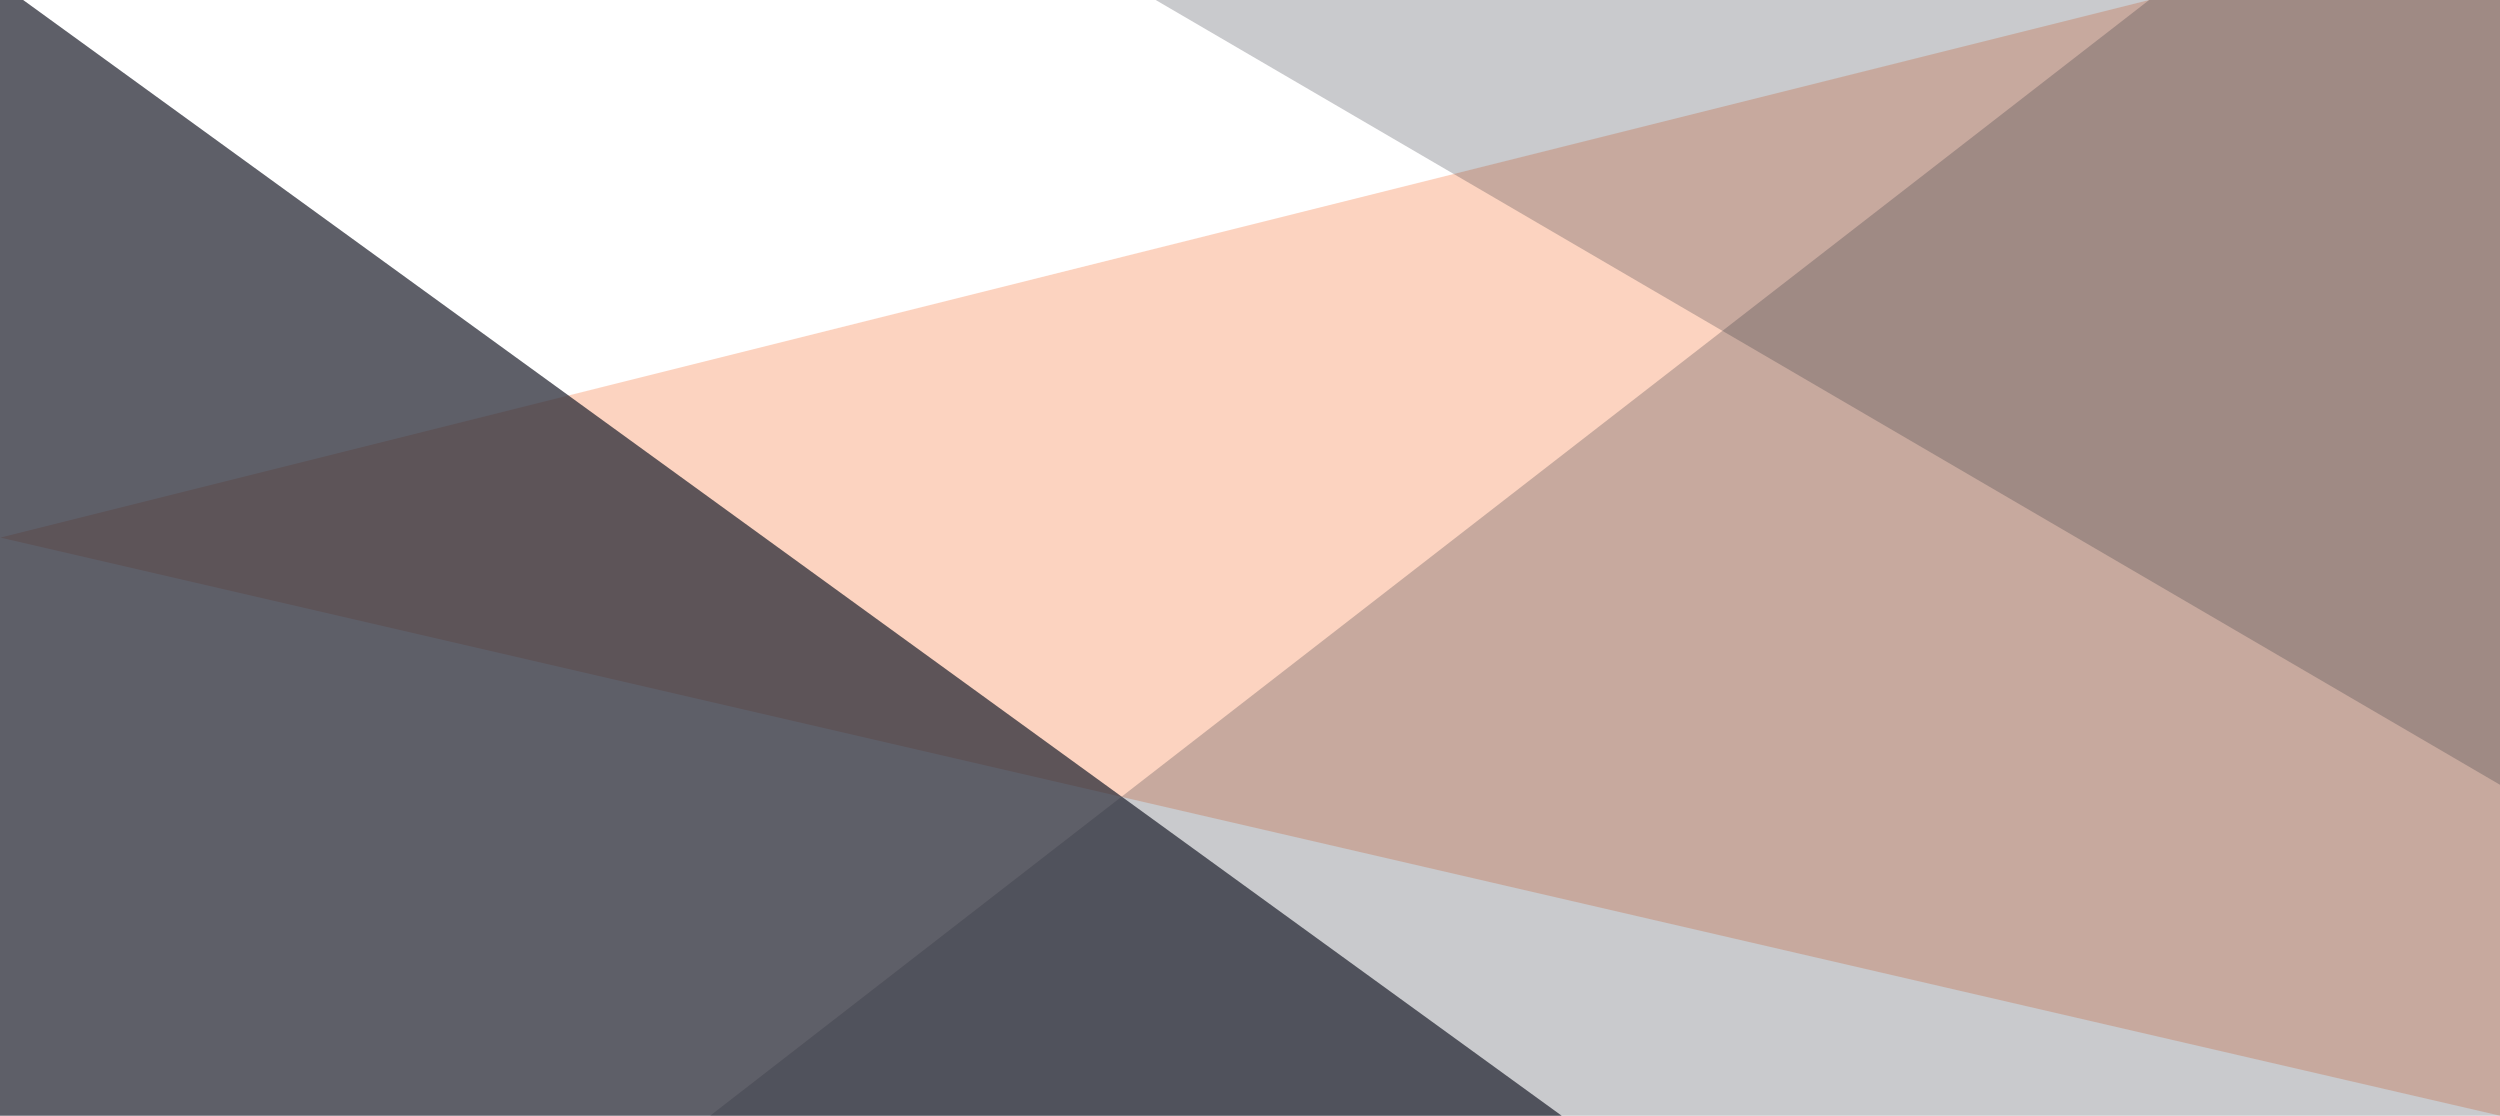
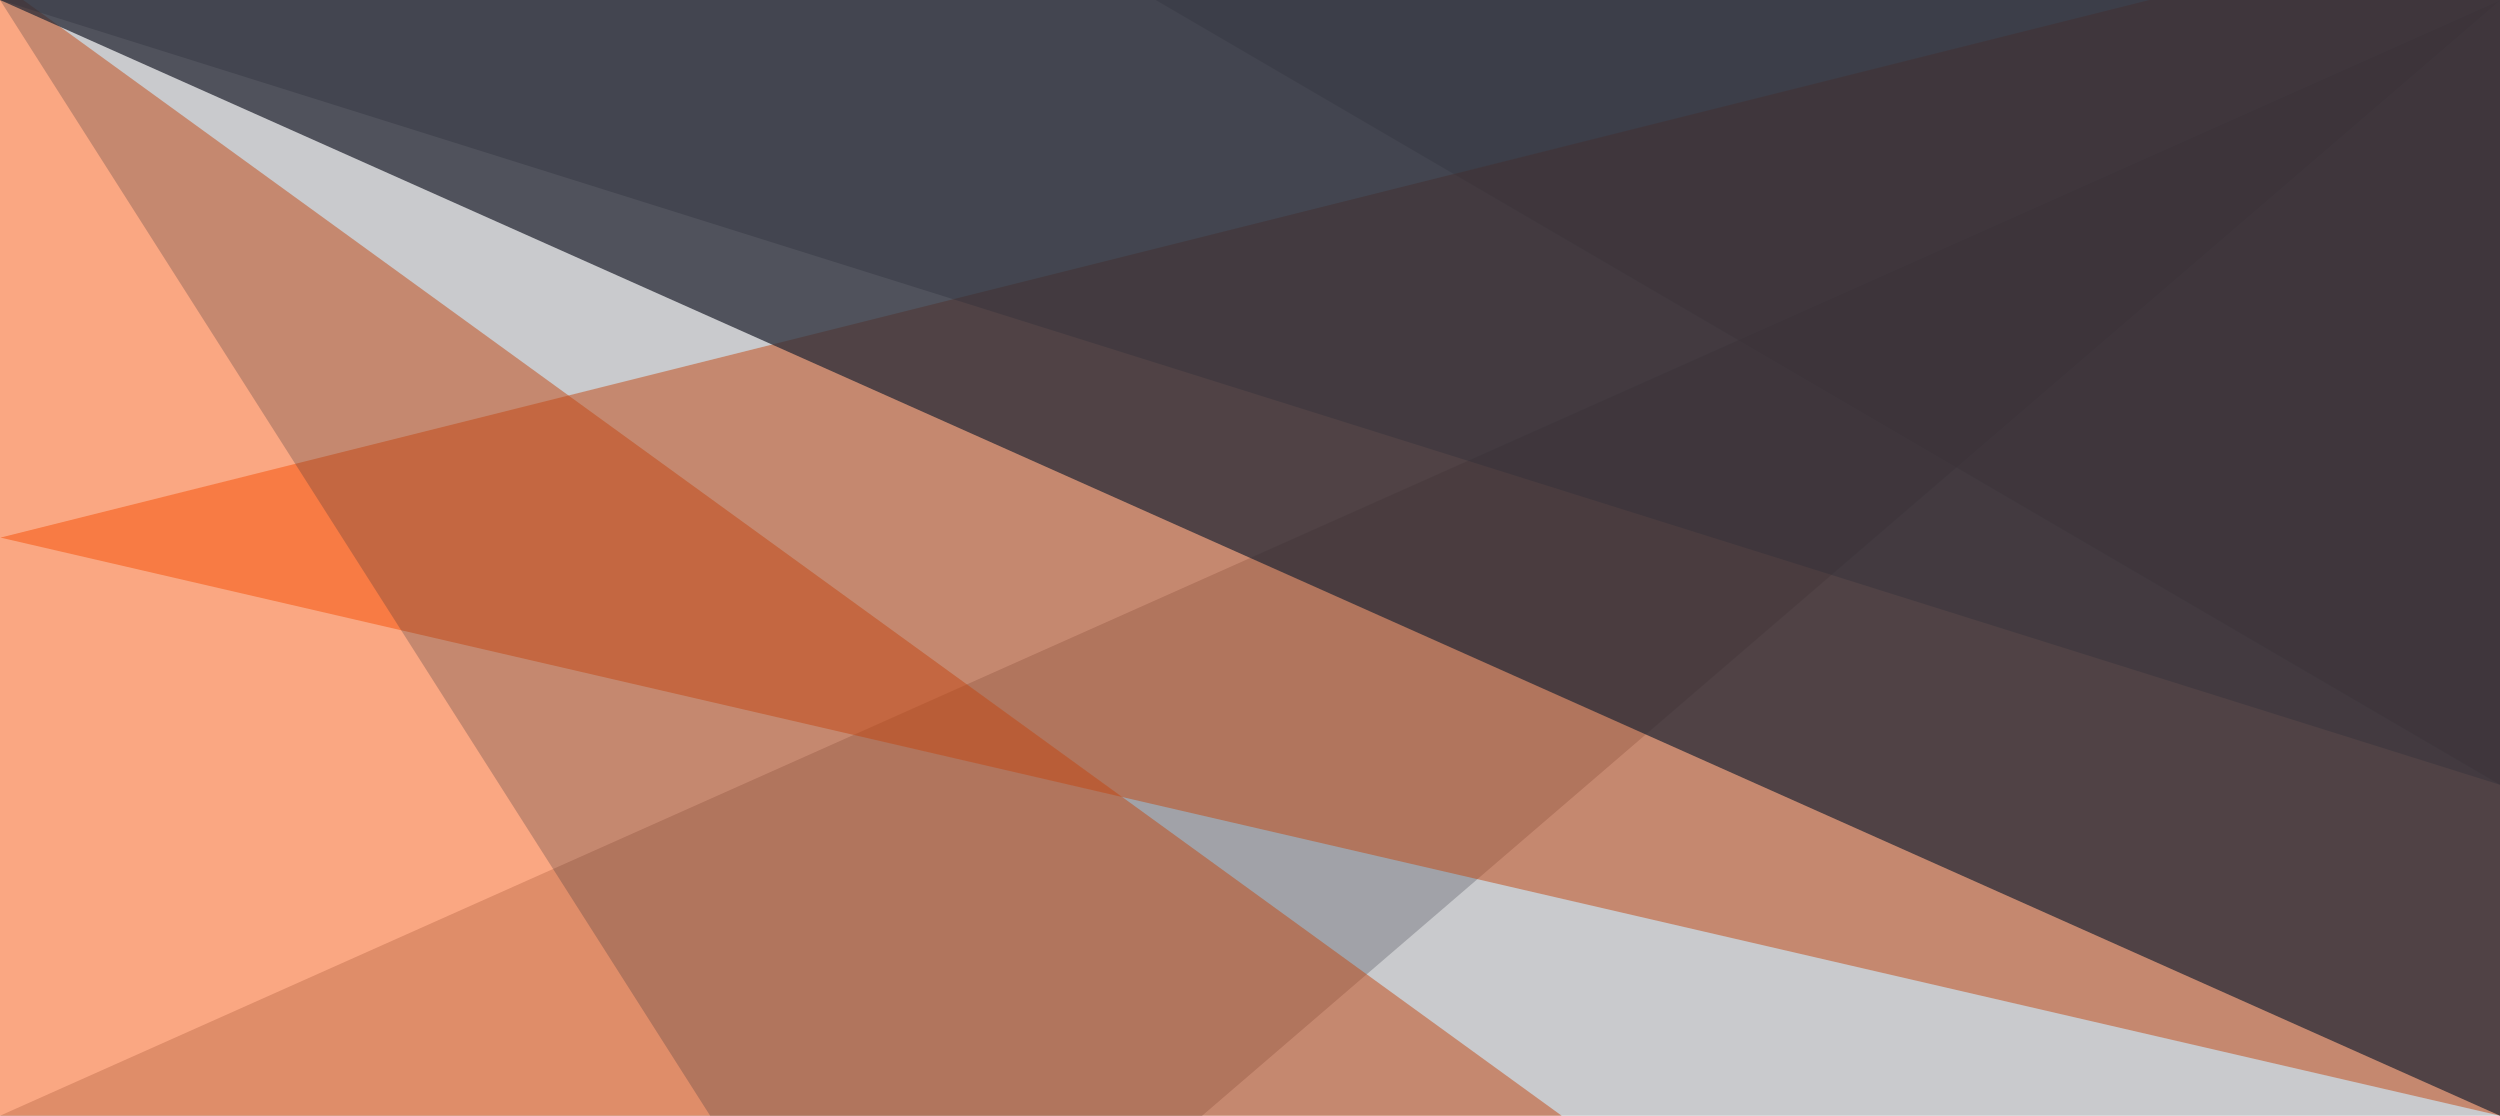
<svg xmlns="http://www.w3.org/2000/svg" version="1.1" id="Layer_1" x="0px" y="0px" width="2420.0px" height="1080.0px" viewBox="0 0 2420.0 1080.0" enable-background="new 0 0 2420.0 1080.0" xml:space="preserve">
  <g id="Layer_2">
-     <polygon opacity="0.25" fill="#f55005" enable-background="new " points="0.4,520.389 2420.0,1080.0 2420.0,0    2080.377,0  " />
-     <polygon opacity="0.25" fill="#282a36" enable-background="new " points="2420.0,0 1118.705,0 2420.0,759.674  " />
-     <polygon opacity="0.75" fill="#282a36" enable-background="new " points="1511.687,1080.0 22.41,0 0,0 0,1080.0  " />
-     <polygon opacity="0.25" fill="#282a36" enable-background="new " points="687.4,1080.0 2420.0,1080.0 2420.0,0 2080.377,0  " />
+     <polygon opacity="0.25" fill="#282a36" points="2420,0.389 0,1080.0 0,1080 0,2080" />
+     <polygon opacity="0.25" fill="#282a36" points="2420.0,0 1118.705,0 2420.0,759.674" />
+     <polygon opacity="0.50" fill="#f55005" points="0.4,520.389 2420.0,1080.0 2420.0,0 2080.377,0" />
+     <polygon opacity="0.50" fill="#f55005" points="1511.687,1080.0 22.41,0 0,0 0,1080.0" />
+     <polygon opacity="0.75" fill="#282a36" points="2420,0 2420,0 2420,1080 0,0" />
+     <polygon opacity="0.25" fill="#282a36" points="687.4,1080.0 2420.0,1080.0 2420.0,0 2080,0 0,0" />
+     <polygon opacity="0.33" fill="#282a36" points="0,0 2420,0 2420.0,759.674" />
  </g>
</svg>
